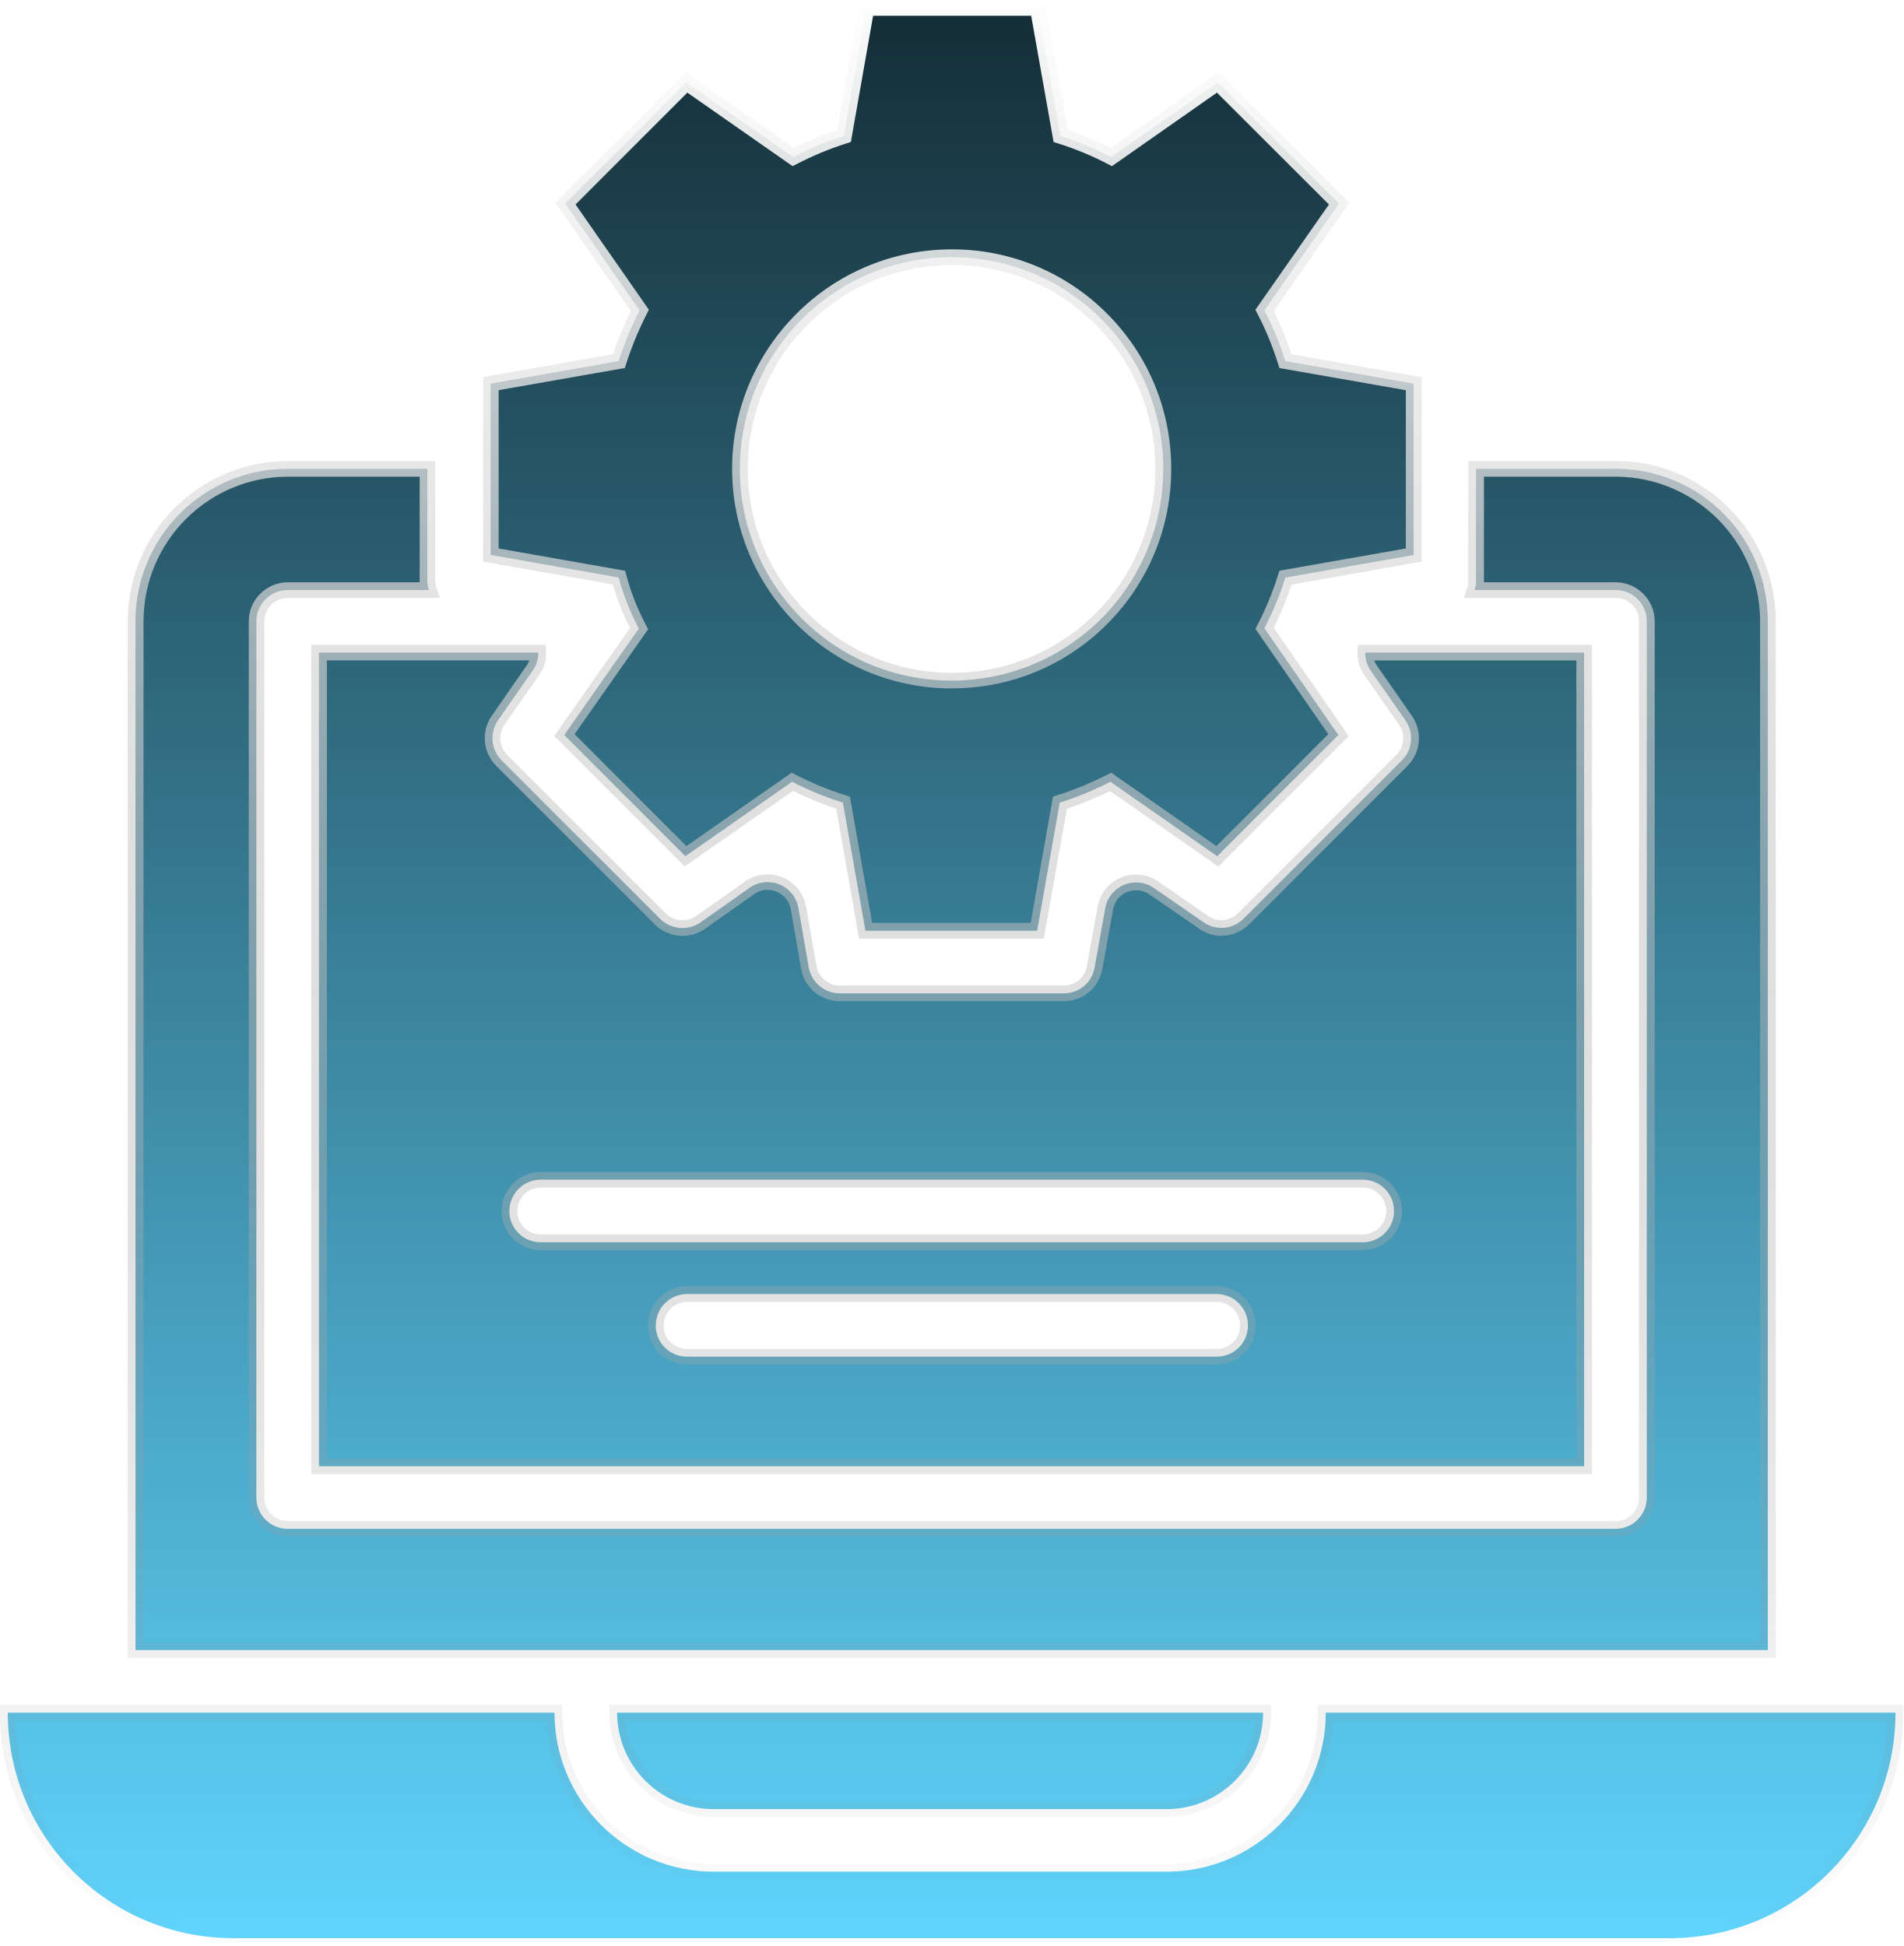
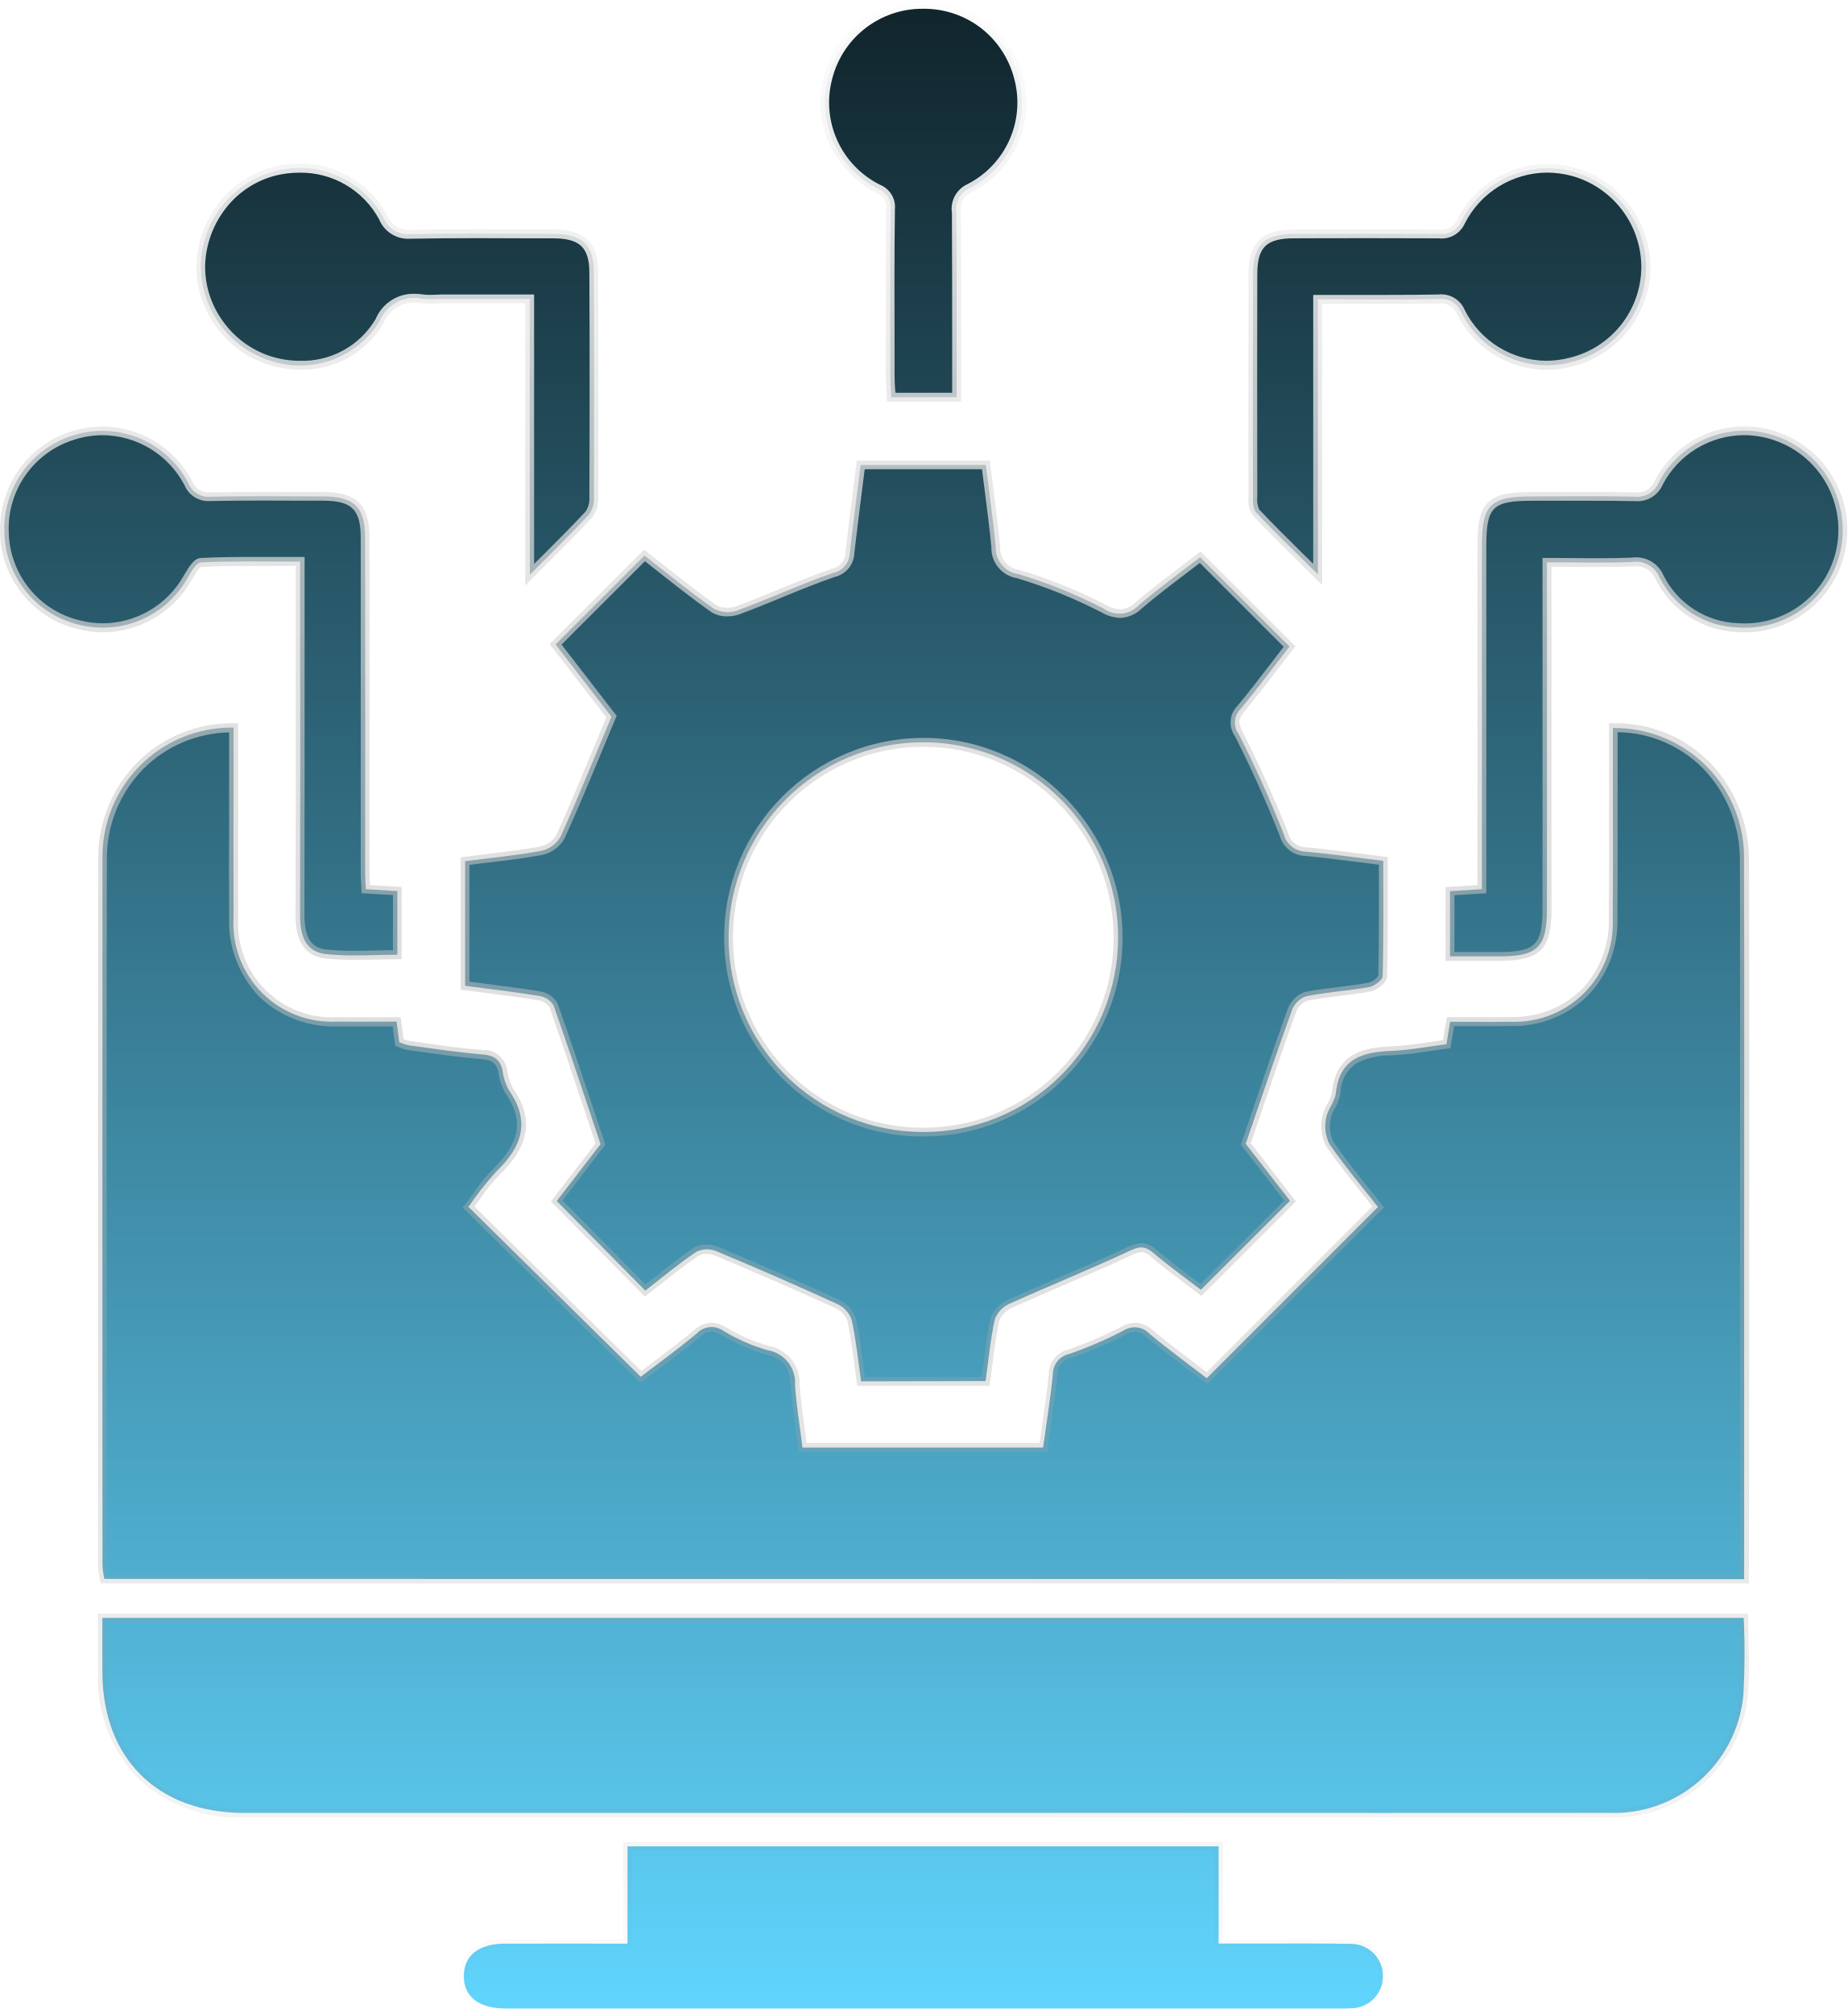
- <svg xmlns="http://www.w3.org/2000/svg" width="60.78" height="62.143" viewBox="0 0 60.78 62.143">
+ <svg xmlns="http://www.w3.org/2000/svg" width="83.458" height="90.941" viewBox="0 0 83.458 90.941">
  <defs>
-     <linearGradient id="linear-gradient" x1="0.5" y1="-0.259" x2="0.5" y2="1" gradientUnits="objectBoundingBox">
+     <linearGradient id="linear-gradient" x1="0.5" y1="-0.196" x2="0.5" y2="1" gradientUnits="objectBoundingBox">
      <stop offset="0" />
-       <stop offset="1" stop-color="#60d6ff" />
+       <stop offset="1" stop-color="#61d6ff" />
    </linearGradient>
    <linearGradient id="linear-gradient-2" x1="0.5" x2="0.5" y2="1" gradientUnits="objectBoundingBox">
      <stop offset="0" stop-color="#fff" />
      <stop offset="1" stop-color="gray" stop-opacity="0" />
    </linearGradient>
  </defs>
-   <g id="Group_32065" data-name="Group 32065" transform="translate(0.249 0.25)">
-     <g id="Group_32066" data-name="Group 32066">
-       <path id="Union_184" data-name="Union 184" d="M-9288.8-20432.357a7.2,7.2,0,0,1-7.2-7.2h17.457a5.088,5.088,0,0,0,5.081,5.076h14.469a5.085,5.085,0,0,0,5.081-5.076h18.192a7.2,7.2,0,0,1-7.2,7.2Zm15.337-4.121a3.085,3.085,0,0,1-3.08-3.08h20.629a3.082,3.082,0,0,1-3.08,3.08Zm-18.459-5.08v-32.852a4.862,4.862,0,0,1,4.86-4.871h4.459v3.58a.905.905,0,0,0,.052.293h-4.511a1,1,0,0,0-1,1v27.98a1,1,0,0,0,1,1h42.4a1,1,0,0,0,1-1v-27.98a.992.992,0,0,0-1-1h-4.5a.93.93,0,0,0,.046-.293v-3.58h4.459a4.859,4.859,0,0,1,4.86,4.871v32.852Zm5.858-5.869v-25.984h7a.892.892,0,0,1-.181.582l-1.1,1.578a1.007,1.007,0,0,0,.113,1.281l5.062,5.061a1.018,1.018,0,0,0,1.28.123c.447-.324,1.05-.73,1.579-1.115a1,1,0,0,1,1.559.652l.329,1.893a1.009,1.009,0,0,0,.992.828h7.16a.992.992,0,0,0,.977-.828l.34-1.893a1,1,0,0,1,1.554-.643l1.579,1.09a1,1,0,0,0,1.28-.107l5.061-5.061a1,1,0,0,0,.108-1.281l-1.1-1.578a.935.935,0,0,1-.18-.582h6.989v25.984Zm10.755-4.5a.992.992,0,0,0,1,1h16.911a.992.992,0,0,0,1-1,1,1,0,0,0-1-1h-16.911A1,1,0,0,0-9275.307-20451.928Zm-4.676-3.652a1,1,0,0,0,1,1h26.252a1,1,0,0,0,1-1,1,1,0,0,0-1-1h-26.252A1,1,0,0,0-9279.982-20455.58Zm11.372-8.949-.72-4.09a10.166,10.166,0,0,1-1.621-.668l-3.409,2.377-3.868-3.869,2.382-3.4a7.881,7.881,0,0,1-.644-1.631l-4.089-.721V-20482l4.089-.719a10.866,10.866,0,0,1,.669-1.621l-2.376-3.41,3.867-3.867,3.41,2.381a10.23,10.23,0,0,1,1.62-.674l.72-4.088h5.468l.726,4.088a10.1,10.1,0,0,1,1.625.674l3.4-2.381,3.873,3.867-2.381,3.41a10.275,10.275,0,0,1,.668,1.621l4.095.719v5.473l-4.095.721a10.254,10.254,0,0,1-.668,1.619l2.36,3.41-3.868,3.869-3.409-2.377a11.093,11.093,0,0,1-1.62.668l-.721,4.09Zm-4.012-14.752a6.764,6.764,0,0,0,6.764,6.764,6.754,6.754,0,0,0,6.758-6.764,6.75,6.75,0,0,0-6.758-6.758A6.761,6.761,0,0,0-9272.622-20479.281Z" transform="translate(9296 20494)" fill="url(#linear-gradient)" />
-       <path id="Union_184_-_Outline" data-name="Union 184 - Outline" d="M-9242.92-20432.107H-9288.8a7.405,7.405,0,0,1-5.271-2.182,7.4,7.4,0,0,1-2.181-5.27v-.25h17.957v.25a4.833,4.833,0,0,0,4.831,4.826h14.469a4.833,4.833,0,0,0,4.831-4.826v-.25h18.692v.25a7.4,7.4,0,0,1-2.181,5.27A7.405,7.405,0,0,1-9242.92-20432.107Zm-52.825-7.2a6.9,6.9,0,0,0,2.03,4.666,6.907,6.907,0,0,0,4.917,2.035h45.878a6.907,6.907,0,0,0,4.917-2.035,6.9,6.9,0,0,0,2.03-4.666h-17.694a5.335,5.335,0,0,1-5.325,5.076h-14.469a5.335,5.335,0,0,1-5.325-5.076Zm36.753,3.08h-14.469a3.334,3.334,0,0,1-3.33-3.33v-.25h21.129v.25A3.334,3.334,0,0,1-9258.992-20436.229Zm-17.288-3.08a2.834,2.834,0,0,0,2.819,2.58h14.469a2.834,2.834,0,0,0,2.819-2.58Zm36.737-2h-52.627v-33.1a5.122,5.122,0,0,1,5.11-5.121h4.709v3.83a.673.673,0,0,0,.038.213l.113.33h-4.86a.749.749,0,0,0-.748.748v27.98a.751.751,0,0,0,.748.752h42.4a.751.751,0,0,0,.748-.752v-27.98a.74.74,0,0,0-.748-.748h-4.846l.108-.328a.669.669,0,0,0,.033-.215v-3.83h4.709a5.075,5.075,0,0,1,3.618,1.5,5.1,5.1,0,0,1,1.492,3.621Zm-52.127-.5h51.627v-32.6a4.621,4.621,0,0,0-4.61-4.621h-4.209v3.33c0,.014,0,.029,0,.043h4.205a1.25,1.25,0,0,1,1.248,1.248v27.98a1.252,1.252,0,0,1-1.248,1.252h-42.4a1.252,1.252,0,0,1-1.248-1.252v-27.98a1.25,1.25,0,0,1,1.248-1.248h4.21c0-.014,0-.029,0-.043v-3.33h-4.209a4.621,4.621,0,0,0-4.61,4.621Zm46.259-5.369h-40.9v-26.484h7.488l.012.238a1.143,1.143,0,0,1-.228.738l-1.1,1.576a.756.756,0,0,0,.085.963l5.062,5.059a.754.754,0,0,0,.538.223.773.773,0,0,0,.423-.127c.211-.154.453-.322.709-.5.289-.2.587-.41.865-.613a1.24,1.24,0,0,1,.712-.227,1.26,1.26,0,0,1,1.24,1.037l.329,1.895a.757.757,0,0,0,.746.621h7.16a.743.743,0,0,0,.729-.617l.341-1.9a1.24,1.24,0,0,1,1.228-1.027,1.242,1.242,0,0,1,.714.225l1.584,1.092a.712.712,0,0,0,.423.137.767.767,0,0,0,.537-.221l5.058-5.059a.751.751,0,0,0,.08-.961l-1.1-1.578a1.18,1.18,0,0,1-.225-.738l.014-.236h7.476Zm-40.4-.5h39.9v-25.484h-6.453a.747.747,0,0,0,.1.188l1.1,1.58a1.253,1.253,0,0,1-.137,1.6l-5.061,5.061a1.271,1.271,0,0,1-.888.363,1.212,1.212,0,0,1-.714-.23l-1.576-1.088a.766.766,0,0,0-.431-.135.742.742,0,0,0-.735.615l-.34,1.895a1.248,1.248,0,0,1-1.223,1.033h-7.16a1.251,1.251,0,0,1-1.237-1.031l-.33-1.9a.76.76,0,0,0-.748-.625.729.729,0,0,0-.421.135c-.279.2-.579.412-.87.615-.256.178-.5.346-.706.5l-.008.006a1.27,1.27,0,0,1-.7.213,1.245,1.245,0,0,1-.892-.369l-5.062-5.059a1.255,1.255,0,0,1-.142-1.6l1.1-1.584a.668.668,0,0,0,.1-.184h-6.466Zm28.413-3h-16.911a1.249,1.249,0,0,1-1.247-1.248,1.252,1.252,0,0,1,1.247-1.254h16.911a1.252,1.252,0,0,1,1.248,1.254A1.25,1.25,0,0,1-9257.4-20450.68Zm-16.911-2a.751.751,0,0,0-.747.754.739.739,0,0,0,.747.748h16.911a.74.74,0,0,0,.748-.748.752.752,0,0,0-.748-.754Zm21.582-1.65h-26.252a1.253,1.253,0,0,1-1.253-1.248,1.253,1.253,0,0,1,1.253-1.248h26.252a1.249,1.249,0,0,1,1.247,1.248A1.249,1.249,0,0,1-9252.728-20454.332Zm-26.252-2a.752.752,0,0,0-.753.748.752.752,0,0,0,.753.748h26.252a.749.749,0,0,0,.747-.748.749.749,0,0,0-.747-.748Zm16.062-7.951h-5.9l-.036-.207-.694-3.941a10.6,10.6,0,0,1-1.381-.568l-3.457,2.41-4.165-4.164.12-.172,2.3-3.275a8.107,8.107,0,0,1-.551-1.393l-4.141-.73v-5.891l.207-.037,3.941-.693a11.279,11.279,0,0,1,.569-1.381l-2.411-3.459,4.164-4.162.172.119,3.286,2.295a10.615,10.615,0,0,1,1.38-.574l.73-4.146h5.888l.036.207.7,3.939a10.537,10.537,0,0,1,1.386.574l3.447-2.414.148.146,4.021,4.016-2.415,3.459a10.525,10.525,0,0,1,.567,1.381l4.154.73v5.891l-.207.037-3.946.7a10.6,10.6,0,0,1-.568,1.379l2.394,3.459-.147.146-4.017,4.018-3.459-2.41a11.581,11.581,0,0,1-1.378.566Zm-5.482-.5h5.063l.711-4.031.143-.047a10.786,10.786,0,0,0,1.584-.652l.134-.068.122.086,3.238,2.258,3.572-3.574-2.327-3.363.069-.133a9.973,9.973,0,0,0,.651-1.58l.046-.145.149-.025,3.888-.684v-5.055l-4.036-.707-.047-.145a9.926,9.926,0,0,0-.651-1.582l-.07-.133.087-.125,2.261-3.238-3.576-3.572-3.353,2.348-.135-.07a9.863,9.863,0,0,0-1.585-.656l-.144-.045-.026-.15-.689-3.881h-5.048l-.71,4.029-.144.047a10.1,10.1,0,0,0-1.58.656l-.135.07-.125-.086-3.238-2.262-3.57,3.572,2.342,3.361-.068.135a10.574,10.574,0,0,0-.654,1.584l-.046.143-.148.025-3.882.682v5.055l4.039.711.041.154a7.555,7.555,0,0,0,.624,1.578l.07.137-.087.123-2.262,3.227,3.571,3.574,3.362-2.344.135.07a10.027,10.027,0,0,0,1.581.65l.144.047.026.148Zm2.542-7.488a7.022,7.022,0,0,1-7.014-7.014,7.019,7.019,0,0,1,7.014-7.008,6.964,6.964,0,0,1,4.958,2.051,6.965,6.965,0,0,1,2.05,4.957,6.974,6.974,0,0,1-2.05,4.961A6.958,6.958,0,0,1-9265.858-20472.268Zm0-13.521a6.518,6.518,0,0,0-6.514,6.508,6.521,6.521,0,0,0,6.514,6.514,6.464,6.464,0,0,0,4.6-1.906,6.472,6.472,0,0,0,1.9-4.607,6.459,6.459,0,0,0-1.9-4.6A6.463,6.463,0,0,0-9265.858-20485.789Z" transform="translate(9296 20494)" fill="url(#linear-gradient-2)" />
+   <g id="Group_32396" data-name="Group 32396" transform="translate(0.2 7.2)">
+     <g id="Group_32397" data-name="Group 32397">
+       <path id="Union_195" data-name="Union 195" d="M-3868.035,666.323h-36.906c-.16,0-.319,0-.478,0-1.177-.018-1.837-.551-1.827-1.477s.676-1.448,1.855-1.452c1.809-.006,3.618,0,5.537,0V659h26.706v4.388h1.078l1.4,0c1.157,0,2.316-.007,3.473.016a1.443,1.443,0,0,1,1.471,1.447,1.442,1.442,0,0,1-1.452,1.462c-.133.01-.267.012-.4.012C-3867.729,666.327-3867.882,666.323-3868.035,666.323Zm-28.589-8.834q-10.273,0-20.545,0c-3.923,0-6.4-2.466-6.406-6.364,0-.791,0-1.582,0-2.446h74.149a34.39,34.39,0,0,1-.019,3.517,5.879,5.879,0,0,1-6.089,5.291q-10.273.006-20.545,0Zm-26.864-10.575a4.153,4.153,0,0,1-.083-.6q-.006-15.963,0-31.924a5.831,5.831,0,0,1,5.922-5.934v2.268c0,2.1-.009,4.206,0,6.308a4.437,4.437,0,0,0,4.653,4.706c.887.01,1.774,0,2.713,0,.044.343.08.616.12.935a2.436,2.436,0,0,0,.428.137c1.1.147,2.207.32,3.316.409.53.042.816.224.923.743a2.439,2.439,0,0,0,.3.9c.978,1.408.558,2.545-.569,3.635a14.511,14.511,0,0,0-1.273,1.612c2.585,2.549,5.136,5.066,7.783,7.675.742-.568,1.662-1.23,2.531-1.955a.912.912,0,0,1,1.187-.13,8.233,8.233,0,0,0,2,.881,1.489,1.489,0,0,1,1.252,1.6c.066.916.217,1.825.338,2.8h10.869c.15-1.091.33-2.186.44-3.288a.945.945,0,0,1,.74-.939,18.22,18.22,0,0,0,2.449-1.055.927.927,0,0,1,1.186.15c.854.712,1.756,1.366,2.578,2l7.733-7.734c-.69-.881-1.488-1.828-2.191-2.841a1.78,1.78,0,0,1-.151-1.163c.059-.4.4-.754.443-1.148.164-1.557,1.2-1.847,2.5-1.9.821-.031,1.637-.193,2.493-.3.057-.342.106-.64.168-1.015.943,0,1.862.012,2.781,0a4.434,4.434,0,0,0,4.565-4.6c.021-2.548,0-5.1.006-7.646v-1.026a5.847,5.847,0,0,1,5.925,6.021c.02,6.213.006,12.426.006,18.639v13.792Zm34.188-8.924c-.131-.918-.225-1.861-.425-2.781a1.24,1.24,0,0,0-.65-.712q-2.721-1.244-5.483-2.394a1.1,1.1,0,0,0-.891.038c-.813.552-1.573,1.185-2.3,1.75-1.327-1.344-2.617-2.65-4-4.047l1.979-2.568c-.74-2.207-1.409-4.244-2.121-6.266a.9.9,0,0,0-.618-.426c-1.1-.18-2.2-.308-3.379-.464v-5.629c1.125-.145,2.286-.255,3.43-.464a1.345,1.345,0,0,0,.875-.628c.782-1.731,1.492-3.494,2.306-5.433-.739-.955-1.649-2.133-2.526-3.267l4.017-4.016c1.01.787,2.041,1.635,3.129,2.4a1.329,1.329,0,0,0,1.061.085c1.457-.536,2.871-1.193,4.336-1.7a.948.948,0,0,0,.752-.92c.148-1.3.318-2.59.487-3.957h5.658c.154,1.251.326,2.475.446,3.706a1.192,1.192,0,0,0,1.016,1.223,22.249,22.249,0,0,1,3.876,1.57,1.2,1.2,0,0,0,1.576-.169c.918-.785,1.9-1.493,2.766-2.166l4.036,4.037c-.669.863-1.41,1.858-2.2,2.814a.875.875,0,0,0-.087,1.157c.747,1.467,1.422,2.975,2.029,4.507a1.047,1.047,0,0,0,1.007.79c1.137.109,2.27.268,3.487.417,0,1.774.018,3.491-.028,5.2,0,.178-.371.457-.6.5-.939.169-1.9.228-2.833.41a1.061,1.061,0,0,0-.653.605c-.7,1.932-1.35,3.882-2.1,6.067l2,2.575-4.025,4.021c-.64-.492-1.433-1.062-2.179-1.69-.387-.326-.645-.255-1.08-.051-1.778.831-3.6,1.564-5.39,2.373a1.245,1.245,0,0,0-.659.7c-.2.9-.281,1.815-.418,2.791Zm-5.984-20.089a8.765,8.765,0,0,0,8.763,8.824,8.774,8.774,0,0,0,8.832-8.76,8.823,8.823,0,0,0-8.768-8.846h-.027A8.815,8.815,0,0,0-3895.284,617.9Zm32.589.891v-2.947l1.44-.089V614.7q0-7.216,0-14.433c0-1.9.362-2.256,2.3-2.256,1.53,0,3.06-.021,4.588.011a1.049,1.049,0,0,0,1.1-.639,4.361,4.361,0,0,1,5.48-2.031,4.486,4.486,0,0,1,2.731,5.116,4.422,4.422,0,0,1-4.635,3.465,4.109,4.109,0,0,1-3.537-2.258,1.153,1.153,0,0,0-1.255-.7c-1.235.048-2.473.014-3.834.014v1.224q0,7.218,0,14.434c0,1.733-.411,2.139-2.142,2.145l-.939,0Zm-50.759-.1c-.986-.1-1.19-.889-1.189-1.771q.016-7.357,0-14.714v-1.249c-1.565,0-3.023-.031-4.477.035-.219.01-.455.447-.62.724a4.39,4.39,0,0,1-4.9,2.089,4.375,4.375,0,0,1-3.361-4.13,4.408,4.408,0,0,1,3.111-4.422,4.374,4.374,0,0,1,5.2,2.16.978.978,0,0,0,1.021.611c1.687-.036,3.375-.018,5.064-.013,1.411,0,1.9.481,1.9,1.884q.007,7.6,0,15.192c0,.188.017.376.03.669l1.425.085v2.876c-.652,0-1.306.031-1.956.031A12.133,12.133,0,0,1-3913.455,618.689Zm9.185-29.6h-3.967a6.394,6.394,0,0,1-.859-.006,1.691,1.691,0,0,0-1.95,1,4.222,4.222,0,0,1-5,1.776,4.5,4.5,0,0,1-3.081-4.369,4.5,4.5,0,0,1,3.337-4.176,4.32,4.32,0,0,1,4.9,2.081,1.239,1.239,0,0,0,1.3.767c2.131-.039,4.265-.021,6.4-.012,1.3,0,1.817.5,1.821,1.769q.018,5.062,0,10.122a1.241,1.241,0,0,1-.22.783c-.812.876-1.671,1.709-2.676,2.722Zm32.809,9.642c-.158-.169-.136-.537-.137-.814q-.012-4.971,0-9.941c0-1.336.507-1.82,1.865-1.824,2.167-.007,4.333-.011,6.5,0a.969.969,0,0,0,1.042-.564,4.373,4.373,0,0,1,5.087-2.242,4.493,4.493,0,0,1,3.265,4.336,4.453,4.453,0,0,1-3.358,4.253,4.317,4.317,0,0,1-4.99-2.238.968.968,0,0,0-1.024-.606c-1.776.034-3.555.013-5.454.013v12.424C-3869.7,600.506-3870.609,599.643-3871.461,598.731Zm-16.476-5.2c-.016-.357-.043-.694-.043-1.031,0-2.482-.019-4.965.013-7.446a.889.889,0,0,0-.564-.937,4.372,4.372,0,0,1-2.27-4.985,4.41,4.41,0,0,1,4.34-3.345,4.387,4.387,0,0,1,4.276,3.3,4.339,4.339,0,0,1-2.21,5,1.041,1.041,0,0,0-.6,1.121c.02,2.735.01,5.469.01,8.321Z" transform="translate(3928 -582.786)" fill="url(#linear-gradient)" />
+       <path id="Union_195_-_Outline" data-name="Union 195 - Outline" d="M-3867.576,666.527c-.153,0-.307,0-.459,0h-37.386c-1.28-.019-2.036-.647-2.024-1.679s.779-1.645,2.055-1.65c.678,0,1.418,0,2.327,0h3.011V658.8h27.106v4.388h.878l.923,0,.609,0,1.138,0c.89,0,1.572.006,2.21.018a1.65,1.65,0,0,1,1.667,1.646,1.635,1.635,0,0,1-1.637,1.663C-3867.281,666.523-3867.412,666.527-3867.576,666.527Zm-37.365-.4h36.906c.153,0,.306,0,.459,0s.275,0,.387-.012a1.24,1.24,0,0,0,1.267-1.261,1.242,1.242,0,0,0-1.275-1.249c-.636-.012-1.316-.018-2.2-.018l-1.136,0-.609,0-.924,0h-1.278V659.2h-26.306v4.388h-3.411c-.909,0-1.648,0-2.326,0-.614,0-1.644.168-1.656,1.254-.005.467.2,1.253,1.63,1.275.1,0,.21,0,.315,0Zm28.862-8.433h-31.792c-3.65,0-6.6,0-9.3,0a6.642,6.642,0,0,1-4.811-1.779,6.583,6.583,0,0,1-1.794-4.785c0-.522,0-1.045,0-1.588,0-.28,0-.565,0-.858v-.2h74.549v.2c0,.391.01.778.02,1.153a18.056,18.056,0,0,1-.04,2.385,6.078,6.078,0,0,1-6.288,5.47C-3861.526,657.689-3867.862,657.691-3876.079,657.691Zm-20.545-.4h20.545c8.217,0,14.553,0,20.545,0a5.688,5.688,0,0,0,5.89-5.112,17.725,17.725,0,0,0,.038-2.333c-.008-.314-.017-.636-.02-.964h-73.75c0,.224,0,.443,0,.658,0,.543,0,1.065,0,1.587.01,3.8,2.387,6.163,6.206,6.165,2.694,0,5.648,0,9.3,0Zm47.432-10.175h-74.469l-.025-.171c-.008-.053-.018-.109-.029-.169a2.518,2.518,0,0,1-.056-.461q0-3.3,0-6.6c0-8.3-.009-16.884.008-25.325a6.151,6.151,0,0,1,1.761-4.364,6.049,6.049,0,0,1,4.332-1.77h.228v2.467q0,.949,0,1.9c0,1.445,0,2.94,0,4.409a4.244,4.244,0,0,0,4.455,4.507c.285,0,.587,0,.95,0,.575,0,1.157,0,1.761,0h.176l.028.215c.036.281.067.516.1.773l.021.008a1.154,1.154,0,0,0,.25.077l.788.108c.825.115,1.678.233,2.518.3a1.045,1.045,0,0,1,1.1.9l.006.029a2.206,2.206,0,0,0,.265.8c.941,1.354.752,2.591-.594,3.893a8.027,8.027,0,0,0-.883,1.088c-.086.12-.174.242-.263.361l.993.98c2.165,2.136,4.32,4.261,6.541,6.45.167-.127.34-.257.522-.393.582-.437,1.242-.932,1.865-1.451a1.2,1.2,0,0,1,.783-.338,1.3,1.3,0,0,1,.627.186l.067.036a7.783,7.783,0,0,0,1.884.826,1.7,1.7,0,0,1,1.406,1.775c.045.628.13,1.247.22,1.9.032.231.064.468.1.708h10.519c.037-.266.076-.533.114-.793.11-.758.224-1.541.3-2.314a1.139,1.139,0,0,1,.875-1.109,17.883,17.883,0,0,0,2.422-1.044,1.333,1.333,0,0,1,.609-.171,1.222,1.222,0,0,1,.8.345c.6.5,1.235.98,1.844,1.441.2.153.4.3.588.446l7.484-7.484c-.152-.193-.308-.388-.471-.592-.541-.676-1.1-1.376-1.617-2.119a2.01,2.01,0,0,1-.184-1.306,2.009,2.009,0,0,1,.241-.623,1.566,1.566,0,0,0,.2-.517c.183-1.742,1.4-2.027,2.693-2.076a15.332,15.332,0,0,0,1.682-.188c.211-.031.427-.063.646-.093.047-.284.091-.548.144-.869l.028-.167h.17l.894,0,.872,0c.388,0,.71,0,1.013-.007a4.405,4.405,0,0,0,3.14-1.246,4.417,4.417,0,0,0,1.228-3.158c.014-1.737.011-3.5.008-5.213q0-1.216,0-2.432v-1.224l.2,0h.084a5.927,5.927,0,0,1,4.3,1.8,6.333,6.333,0,0,1,1.744,4.425c.014,4.4.011,8.868.008,13.191q0,2.724,0,5.448Zm-74.128-.4h73.728V633.122q0-2.724,0-5.448c0-4.323.006-8.794-.008-13.19a5.936,5.936,0,0,0-1.632-4.148,5.523,5.523,0,0,0-3.893-1.673v.826q0,1.215,0,2.431c0,1.71.006,3.478-.009,5.217a4.807,4.807,0,0,1-1.344,3.437,4.8,4.8,0,0,1-3.418,1.364c-.3,0-.628.007-1.019.007l-.873,0-.722,0c-.05.3-.093.558-.141.848l-.024.147-.148.019c-.264.034-.529.073-.785.111a15.62,15.62,0,0,1-1.726.192,3.369,3.369,0,0,0-1.581.353,1.663,1.663,0,0,0-.729,1.364,1.88,1.88,0,0,1-.244.66,1.7,1.7,0,0,0-.2.5,1.619,1.619,0,0,0,.117,1.02c.508.732,1.063,1.426,1.6,2.1.2.254.4.494.583.734l.109.139-.125.125-7.733,7.734-.124.124-.139-.107c-.236-.181-.473-.361-.725-.551-.614-.463-1.248-.942-1.86-1.453a.849.849,0,0,0-.54-.252.955.955,0,0,0-.426.126,18.248,18.248,0,0,1-2.476,1.066.752.752,0,0,0-.606.77c-.078.783-.192,1.571-.3,2.333-.046.316-.094.642-.137.963l-.024.173h-11.22l-.022-.175c-.037-.3-.078-.593-.117-.879-.091-.662-.176-1.288-.222-1.928-.062-.86-.36-1.243-1.1-1.415a8.08,8.08,0,0,1-1.985-.864l-.066-.036a.925.925,0,0,0-.436-.137.838.838,0,0,0-.527.245c-.63.525-1.295,1.024-1.881,1.464-.232.174-.451.338-.657.5l-.138.106-.124-.122c-2.265-2.232-4.459-4.4-6.665-6.572l-1.245-1.228.109-.14c.121-.156.238-.319.362-.491a8.3,8.3,0,0,1,.929-1.142c1.2-1.156,1.363-2.2.543-3.377a2.524,2.524,0,0,1-.328-.946l-.006-.028c-.082-.4-.269-.546-.743-.584-.851-.068-1.71-.187-2.541-.3-.262-.036-.524-.073-.786-.108a1.486,1.486,0,0,1-.342-.1c-.043-.017-.083-.032-.122-.045l-.12-.039-.016-.125c-.033-.262-.063-.494-.1-.76-.541,0-1.066,0-1.585,0-.365,0-.668,0-.954,0a4.883,4.883,0,0,1-3.513-1.364,4.938,4.938,0,0,1-1.338-3.541c-.008-1.471-.007-2.966,0-4.412q0-.949,0-1.9v-2.066a5.637,5.637,0,0,0-3.876,1.649,5.754,5.754,0,0,0-1.646,4.083c-.017,8.441-.012,17.024-.008,25.324q0,3.3,0,6.6a2.193,2.193,0,0,0,.049.388Zm39.819-8.524h-5.973l-.025-.172c-.036-.25-.069-.506-.1-.754-.087-.664-.177-1.351-.321-2.013a1.047,1.047,0,0,0-.538-.572c-1.76-.8-3.6-1.609-5.477-2.391a.942.942,0,0,0-.347-.06.678.678,0,0,0-.355.079c-.591.4-1.156.847-1.7,1.278-.2.154-.4.314-.593.465l-.14.108-.764-.774-3.356-3.4-.123-.124.106-.138,1.913-2.484-.44-1.318c-.56-1.678-1.089-3.263-1.645-4.843a.729.729,0,0,0-.463-.3c-.792-.13-1.582-.232-2.418-.339q-.471-.06-.954-.124l-.174-.023v-5.98l.174-.022c.314-.04.637-.079.949-.116.812-.1,1.651-.2,2.47-.347a1.162,1.162,0,0,0,.728-.514c.579-1.282,1.119-2.583,1.692-3.96q.277-.667.567-1.36l-1.538-1.989-1.024-1.325.125-.124,3.584-3.583.559-.558.139.109c.263.205.533.419.795.625.75.593,1.526,1.207,2.326,1.77a.934.934,0,0,0,.5.119,1.134,1.134,0,0,0,.378-.059c.647-.238,1.3-.505,1.927-.763.785-.322,1.6-.655,2.413-.937a.752.752,0,0,0,.619-.753c.1-.906.216-1.8.334-2.738q.076-.6.153-1.221l.022-.175h6.012l.021.176q.067.547.137,1.087c.11.86.224,1.749.309,2.624a1,1,0,0,0,.873,1.051,22.514,22.514,0,0,1,3.911,1.584,1.454,1.454,0,0,0,.641.195,1.1,1.1,0,0,0,.714-.337c.654-.559,1.333-1.074,1.99-1.573.273-.207.531-.4.784-.6l.139-.108.125.125,4.036,4.037.125.125-.108.139c-.188.242-.381.494-.58.753-.518.676-1.053,1.375-1.623,2.065-.272.33-.284.505-.063.939.731,1.437,1.417,2.959,2.037,4.524a.856.856,0,0,0,.841.664c.807.078,1.6.179,2.443.286.344.044.692.088,1.048.132l.176.021v.177q0,.588,0,1.169c0,1.39.006,2.7-.029,4.041-.008.306-.47.637-.767.691-.447.08-.9.137-1.344.191-.491.061-1,.123-1.487.219a.878.878,0,0,0-.5.477c-.535,1.479-1.045,2.978-1.585,4.566q-.233.683-.476,1.4l.24.309,1.692,2.181.108.139-.125.125-2,2-2.022,2.02-.124.124-.139-.107c-.182-.14-.375-.285-.579-.438-.5-.377-1.07-.8-1.607-1.257a.578.578,0,0,0-.384-.178,1.25,1.25,0,0,0-.482.154c-1,.469-2.036.913-3.036,1.343-.775.333-1.576.678-2.356,1.031a1.053,1.053,0,0,0-.547.566c-.139.633-.221,1.278-.308,1.96-.034.265-.069.539-.107.815Zm-5.626-.4h5.278c.029-.216.056-.43.083-.638.088-.691.171-1.344.314-2a1.428,1.428,0,0,1,.772-.844c.784-.355,1.587-.7,2.364-1.034,1-.428,2.027-.872,3.024-1.338a1.537,1.537,0,0,1,.652-.192.98.98,0,0,1,.642.272c.529.445,1.092.869,1.59,1.243l.442.334,1.9-1.9,1.878-1.877-1.584-2.041-.372-.48.035-.1q.262-.766.51-1.5c.541-1.59,1.052-3.091,1.588-4.573a1.247,1.247,0,0,1,.8-.734c.5-.1,1.017-.162,1.514-.223.435-.054.885-.109,1.322-.188a.8.8,0,0,0,.439-.315c.035-1.329.032-2.638.029-4.023q0-.494,0-.993l-.875-.11c-.838-.107-1.63-.208-2.431-.285a1.237,1.237,0,0,1-1.174-.916c-.615-1.554-1.3-3.064-2.021-4.49a1.065,1.065,0,0,1,.111-1.375c.565-.684,1.1-1.38,1.614-2.053.161-.21.319-.416.473-.616l-3.787-3.788c-.21.162-.424.324-.648.494-.652.495-1.326,1.007-1.971,1.558a1.476,1.476,0,0,1-.974.433,1.824,1.824,0,0,1-.823-.238,22.116,22.116,0,0,0-3.841-1.557,1.379,1.379,0,0,1-1.16-1.4c-.084-.869-.2-1.755-.308-2.612q-.058-.455-.116-.913h-5.3q-.066.529-.131,1.046c-.119.941-.231,1.83-.334,2.734a1.148,1.148,0,0,1-.886,1.086c-.806.279-1.612.609-2.392.929-.633.26-1.287.528-1.941.769a1.541,1.541,0,0,1-.516.083,1.3,1.3,0,0,1-.729-.192c-.809-.57-1.59-1.187-2.344-1.783-.215-.17-.435-.344-.653-.515l-.309.308-3.459,3.458.809,1.047,1.609,2.081.071.092-.045.108q-.314.75-.611,1.466c-.573,1.38-1.115,2.684-1.7,3.971a1.542,1.542,0,0,1-1.021.742c-.832.152-1.677.253-2.5.35-.253.03-.514.061-.771.094v5.278l.779.1c.84.108,1.633.21,2.433.341a1.084,1.084,0,0,1,.774.557c.557,1.583,1.087,3.17,1.647,4.85q.233.7.474,1.419l.034.1-.065.085-1.872,2.43,3.233,3.275.515.521.449-.354c.552-.436,1.122-.886,1.725-1.295a1.079,1.079,0,0,1,.58-.149,1.333,1.333,0,0,1,.5.091c1.878.784,3.725,1.59,5.49,2.4a1.424,1.424,0,0,1,.762.851c.148.679.239,1.374.326,2.046C-3889.178,637.4-3889.153,637.6-3889.126,637.791Zm2.638-10.865h-.034a8.937,8.937,0,0,1-6.355-2.645,8.97,8.97,0,0,1-2.607-6.38,9.01,9.01,0,0,1,9-8.981h.029a8.917,8.917,0,0,1,6.346,2.665,8.969,8.969,0,0,1,2.62,6.381,8.924,8.924,0,0,1-2.64,6.343A8.953,8.953,0,0,1-3886.488,626.926Zm0-17.606a8.609,8.609,0,0,0-8.6,8.582,8.573,8.573,0,0,0,2.491,6.1,8.539,8.539,0,0,0,6.073,2.526h.032a8.555,8.555,0,0,0,6.076-2.5,8.527,8.527,0,0,0,2.522-6.061,8.572,8.572,0,0,0-2.5-6.1,8.521,8.521,0,0,0-6.064-2.547Zm25.092,9.673h-1.5v-3.334l.187-.012.761-.047.492-.03V614.7q0-7.216,0-14.433c0-2.019.444-2.456,2.5-2.456l1.228,0q.672,0,1.343,0c.788,0,1.43.006,2.021.018h.05a.84.84,0,0,0,.875-.535,4.558,4.558,0,0,1,4.032-2.445,4.628,4.628,0,0,1,1.7.324,4.676,4.676,0,0,1,2.853,5.347,4.625,4.625,0,0,1-4.525,3.631c-.105,0-.213,0-.319-.011a4.309,4.309,0,0,1-3.7-2.365.927.927,0,0,0-.962-.6l-.108,0c-.452.018-.942.026-1.543.026-.364,0-.724,0-1.106-.006-.323,0-.655-.005-.992-.006v5.148c0,3.379,0,6.873,0,10.31,0,1.835-.5,2.339-2.342,2.345Zm-1.1-.4h1.1l.938,0c1.615-.005,1.942-.333,1.943-1.945,0-3.437,0-6.931,0-10.31v-5.549h.2c.409,0,.809,0,1.2.006s.74.006,1.1.006c.6,0,1.082-.008,1.528-.026a1.346,1.346,0,0,1,1.439.809,3.926,3.926,0,0,0,3.374,2.153c.1.006.2.01.292.01a4.227,4.227,0,0,0,4.135-3.32,4.274,4.274,0,0,0-2.609-4.886,4.23,4.23,0,0,0-1.55-.3,4.164,4.164,0,0,0-3.681,2.237,1.235,1.235,0,0,1-1.226.744h-.058c-.588-.012-1.228-.018-2.013-.018q-.671,0-1.341,0l-1.229,0c-1.827,0-2.1.269-2.1,2.056q0,7.216,0,14.433v1.244l-.187.012-.68.042-.573.035Zm-49.708.351a12.191,12.191,0,0,1-1.272-.057c-1.37-.141-1.369-1.518-1.368-1.971.008-3.625.007-7.311.006-10.875q0-1.919,0-3.839v-1.049l-.935,0q-.544,0-1.075,0c-.62,0-1.437,0-2.258.042-.1.024-.328.406-.412.55l-.045.076a4.615,4.615,0,0,1-3.979,2.326,4.613,4.613,0,0,1-1.144-.145,4.576,4.576,0,0,1-3.511-4.318,4.753,4.753,0,0,1,.847-2.882,4.571,4.571,0,0,1,2.4-1.737,4.66,4.66,0,0,1,1.387-.214,4.6,4.6,0,0,1,4.046,2.468.773.773,0,0,0,.8.508h.042c.7-.015,1.447-.022,2.364-.022.564,0,1.138,0,1.692.005l1.012,0c1.528.005,2.1.57,2.1,2.084,0,3.376,0,6.809,0,10.129q0,2.532,0,5.064c0,.112.006.225.014.367,0,.036,0,.074.006.113l.384.023.861.051.188.011v3.264h-.2c-.324,0-.655.008-.975.016S-3911.876,618.945-3912.2,618.945Zm-4.645-18.2q.533,0,1.077,0t1.133,0h.2V602.2q0,1.919,0,3.839c0,3.565,0,7.251-.006,10.876,0,1.029.3,1.5,1.01,1.572a11.819,11.819,0,0,0,1.231.055c.322,0,.652-.008.971-.016.257-.006.521-.013.785-.015v-2.488l-.674-.04-.743-.044-.008-.18c0-.109-.01-.2-.015-.288-.008-.143-.015-.266-.015-.39q0-2.532,0-5.064c0-3.32,0-6.752,0-10.128,0-1.286-.4-1.68-1.7-1.684l-1.013,0c-.554,0-1.127-.005-1.691-.005-.914,0-1.663.007-2.355.022h-.051a1.16,1.16,0,0,1-1.15-.715,4.208,4.208,0,0,0-3.7-2.261,4.256,4.256,0,0,0-1.268.2,4.2,4.2,0,0,0-2.971,4.226,4.18,4.18,0,0,0,3.21,3.941,4.214,4.214,0,0,0,1.045.133,4.219,4.219,0,0,0,3.636-2.13l.044-.075c.2-.344.431-.733.739-.747C-3918.295,600.752-3917.472,600.747-3916.848,600.747Zm12.378,1.287V589.289h-3.767c-.086,0-.172,0-.263.006s-.185.007-.278.007a2.519,2.519,0,0,1-.344-.021,2.76,2.76,0,0,0-.373-.028,1.463,1.463,0,0,0-1.375.93,4.232,4.232,0,0,1-3.766,2.1,4.817,4.817,0,0,1-1.467-.229,4.665,4.665,0,0,1-2.369-1.762,4.57,4.57,0,0,1-.851-2.806,4.816,4.816,0,0,1,1.045-2.778,4.538,4.538,0,0,1,2.444-1.584,4.9,4.9,0,0,1,1.161-.141,4.417,4.417,0,0,1,3.96,2.321,1.049,1.049,0,0,0,1.123.662c.891-.016,1.839-.024,2.984-.024.83,0,1.673,0,2.488.008l.929,0c1.412.005,2.016.594,2.02,1.968.011,3.2.01,6.512,0,10.124a1.461,1.461,0,0,1-.274.918c-.6.643-1.229,1.275-1.9,1.945-.251.25-.51.509-.781.781Zm-3.767-13.145h4.167v12.175l.44-.439c.668-.667,1.3-1.3,1.89-1.934a1.059,1.059,0,0,0,.167-.648c.015-3.61.016-6.921,0-10.121,0-1.154-.428-1.565-1.622-1.569l-.93,0c-.815,0-1.657-.008-2.486-.008-1.143,0-2.088.008-2.977.024h-.063a1.415,1.415,0,0,1-1.419-.872,4.023,4.023,0,0,0-3.608-2.111,4.5,4.5,0,0,0-1.066.129,4.137,4.137,0,0,0-2.227,1.445,4.415,4.415,0,0,0-.958,2.545,4.168,4.168,0,0,0,.778,2.559,4.263,4.263,0,0,0,2.163,1.611,4.417,4.417,0,0,0,1.345.21,3.837,3.837,0,0,0,3.418-1.894,1.852,1.852,0,0,1,1.724-1.134,3.159,3.159,0,0,1,.427.031,2.125,2.125,0,0,0,.29.017c.087,0,.173,0,.264-.006S-3908.33,588.889-3908.237,588.889Zm39.769,13.124-.341-.338c-.27-.267-.53-.523-.783-.772-.711-.7-1.382-1.357-2.015-2.035a1.248,1.248,0,0,1-.191-.857c0-.032,0-.063,0-.093-.009-3.857-.01-7.016,0-9.942,0-1.433.6-2.019,2.065-2.023.936,0,2.045-.006,3.174-.006,1.222,0,2.311,0,3.327.011h.033a.762.762,0,0,0,.832-.459,4.59,4.59,0,0,1,4.068-2.509,4.745,4.745,0,0,1,1.248.169,4.688,4.688,0,0,1,3.412,4.531,4.636,4.636,0,0,1-3.507,4.443,4.694,4.694,0,0,1-1.2.157,4.547,4.547,0,0,1-4.022-2.494.775.775,0,0,0-.844-.5c-.7.013-1.443.019-2.4.019-.492,0-.987,0-1.49,0l-1.369,0Zm1.907-15.667c-1.129,0-2.238,0-3.173.006-1.259,0-1.663.4-1.666,1.624-.008,2.926-.007,6.084,0,9.94,0,.031,0,.063,0,.1a1.15,1.15,0,0,0,.083.582c.627.671,1.3,1.328,2,2.023l.444.437V588.909h.2c.532,0,1.054,0,1.57,0s1,0,1.488,0c.954,0,1.692-.006,2.392-.019a1.157,1.157,0,0,1,1.2.712,4.152,4.152,0,0,0,3.67,2.283,4.291,4.291,0,0,0,1.093-.144,4.24,4.24,0,0,0,3.209-4.062,4.283,4.283,0,0,0-3.118-4.14,4.345,4.345,0,0,0-1.143-.155,4.2,4.2,0,0,0-3.715,2.3,1.144,1.144,0,0,1-1.184.669h-.036C-3864.252,586.35-3865.34,586.346-3866.561,586.346Zm-18.223,7.383h-3.344l-.008-.191c-.005-.114-.011-.226-.017-.336-.013-.241-.026-.469-.026-.7q0-.689,0-1.379c0-1.989-.01-4.046.016-6.069a.7.7,0,0,0-.459-.758,4.792,4.792,0,0,1-2.12-2.232,4.478,4.478,0,0,1-.249-2.978,4.592,4.592,0,0,1,4.515-3.5h.019a4.6,4.6,0,0,1,4.469,3.445,4.533,4.533,0,0,1-2.309,5.233c-.448.241-.5.484-.493.944.015,2.05.013,4.066.011,6.2q0,1.052,0,2.122Zm-2.962-.4h2.562q0-.969,0-1.922c0-2.133,0-4.149-.011-6.2a1.228,1.228,0,0,1,.7-1.3,4.14,4.14,0,0,0,2.112-4.777,4.234,4.234,0,0,0-1.5-2.279,4.215,4.215,0,0,0-2.583-.87h-.017a4.2,4.2,0,0,0-4.128,3.194,4.155,4.155,0,0,0,2.172,4.76,1.081,1.081,0,0,1,.668,1.115c-.026,2.02-.021,4.075-.016,6.063q0,.69,0,1.38c0,.224.012.446.025.682Q-3887.75,593.254-3887.747,593.329Z" transform="translate(3928 -582.786)" fill="url(#linear-gradient-2)" />
    </g>
  </g>
</svg>
